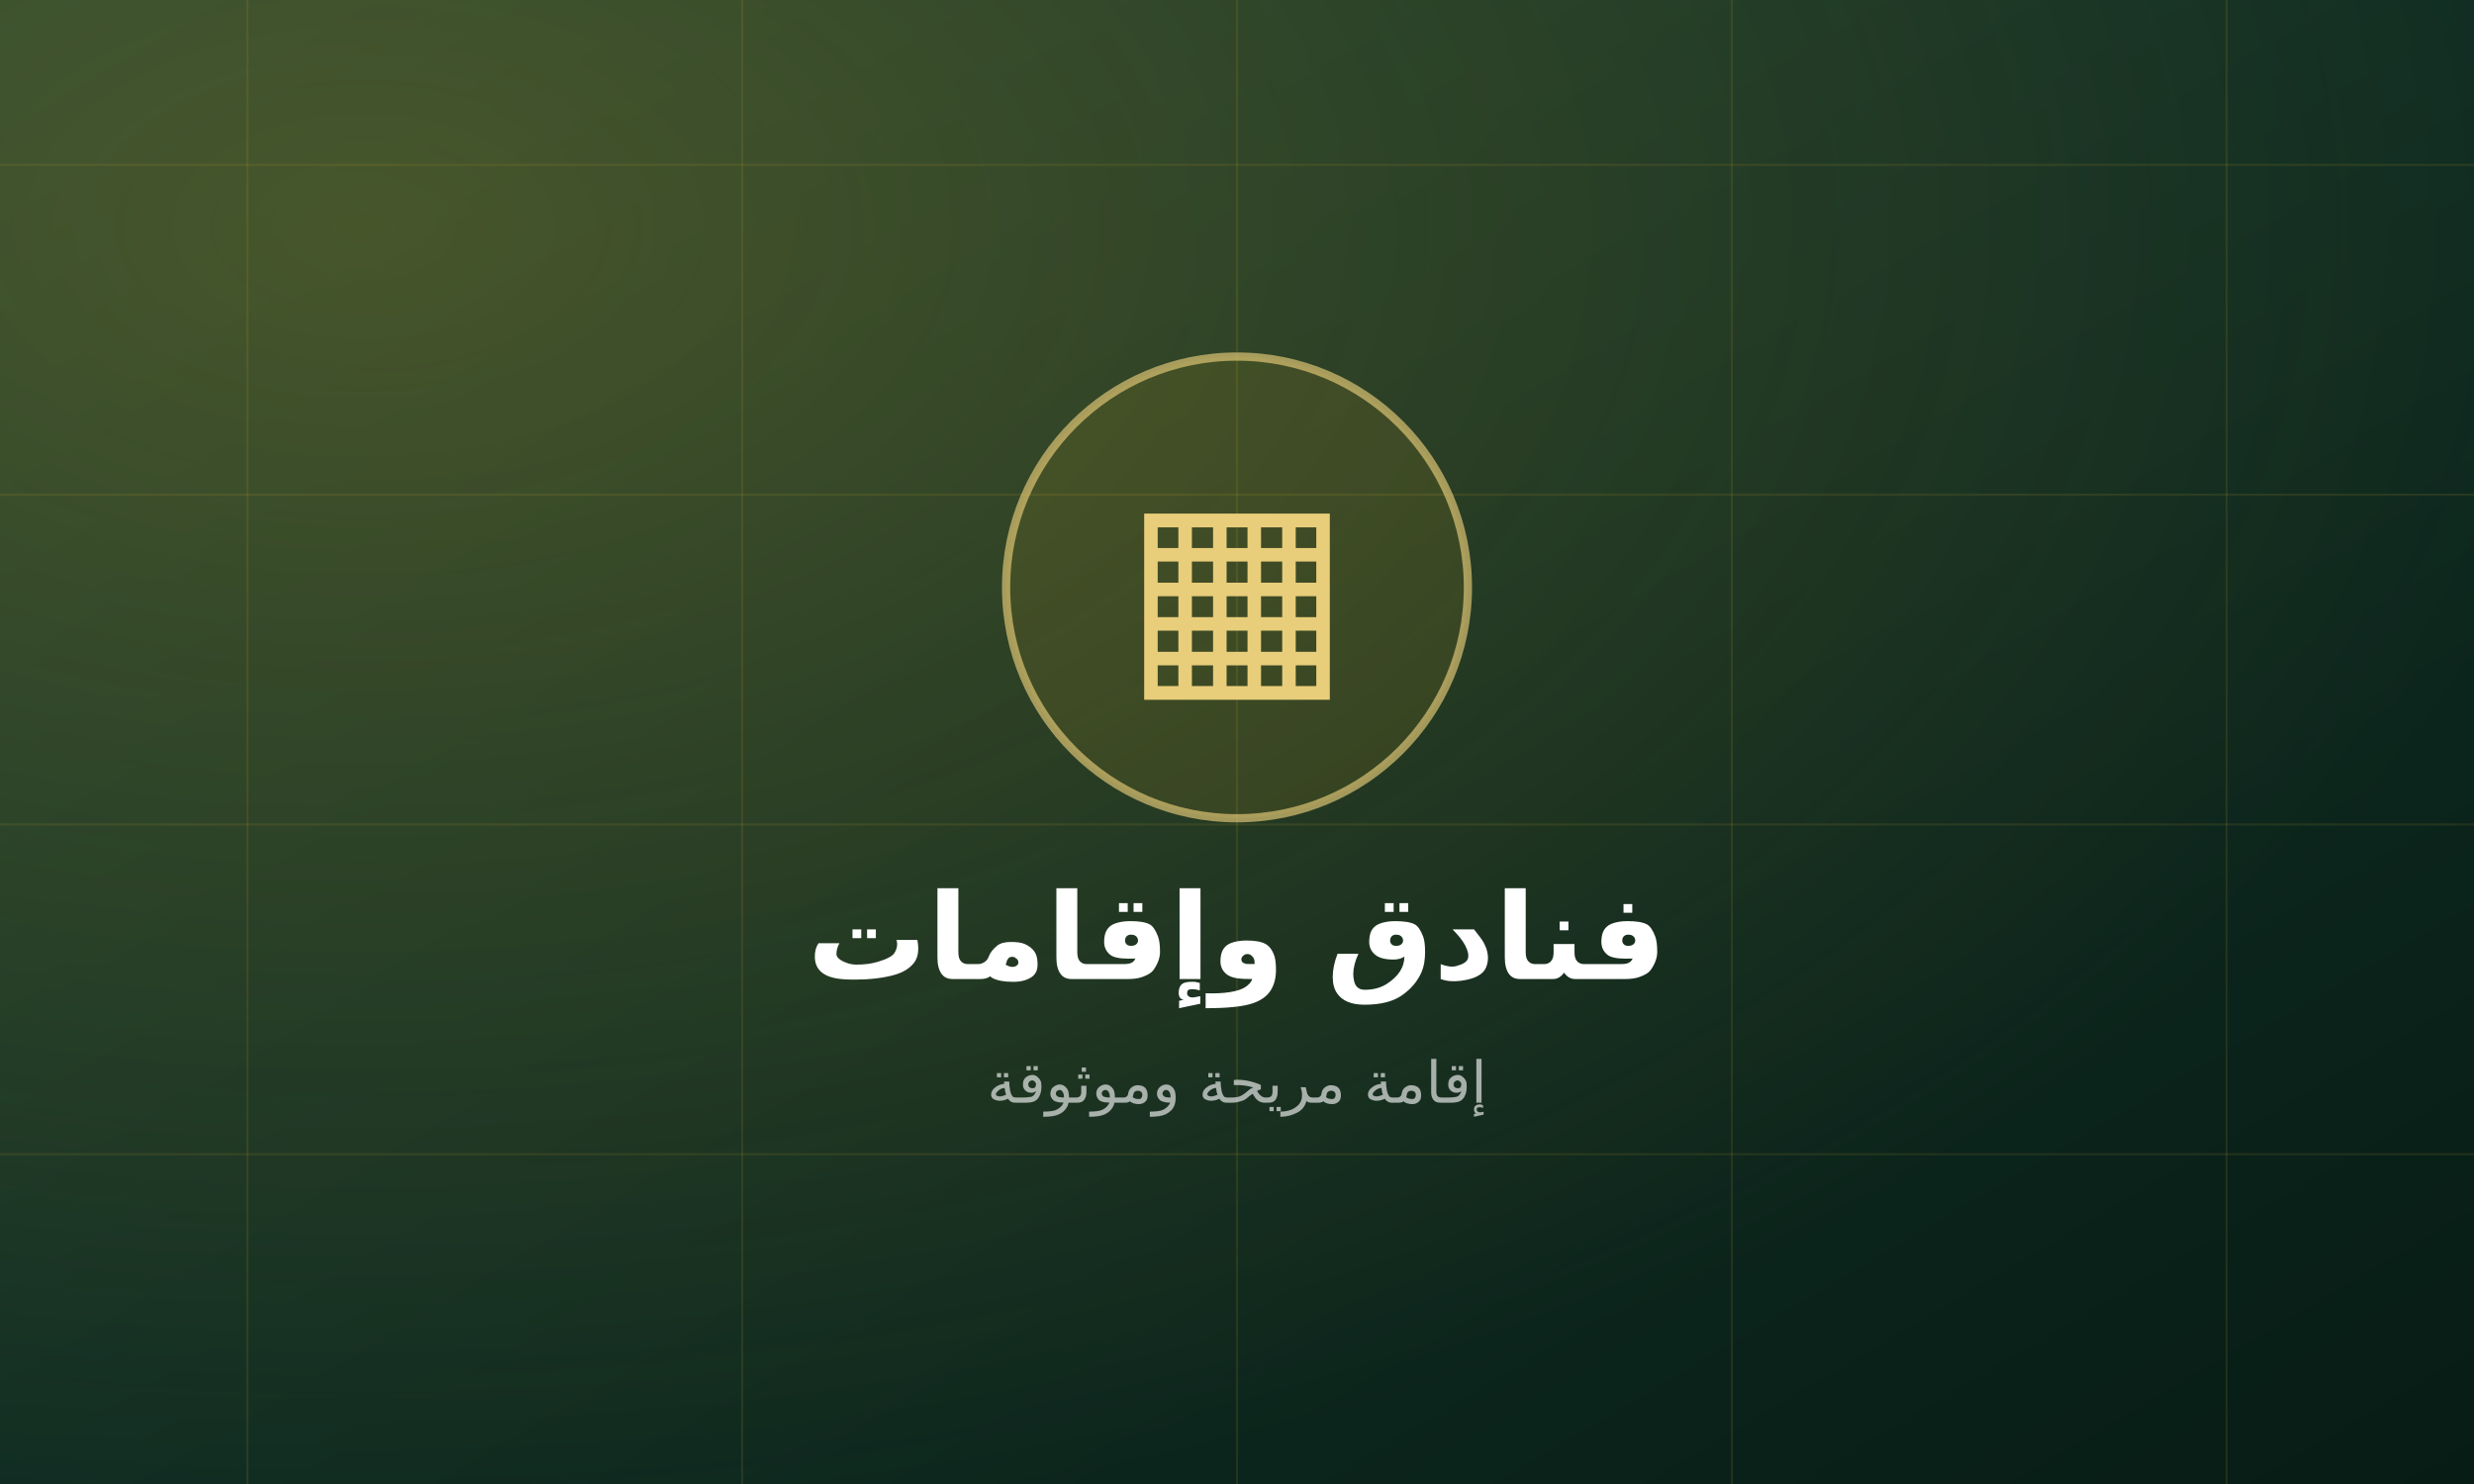
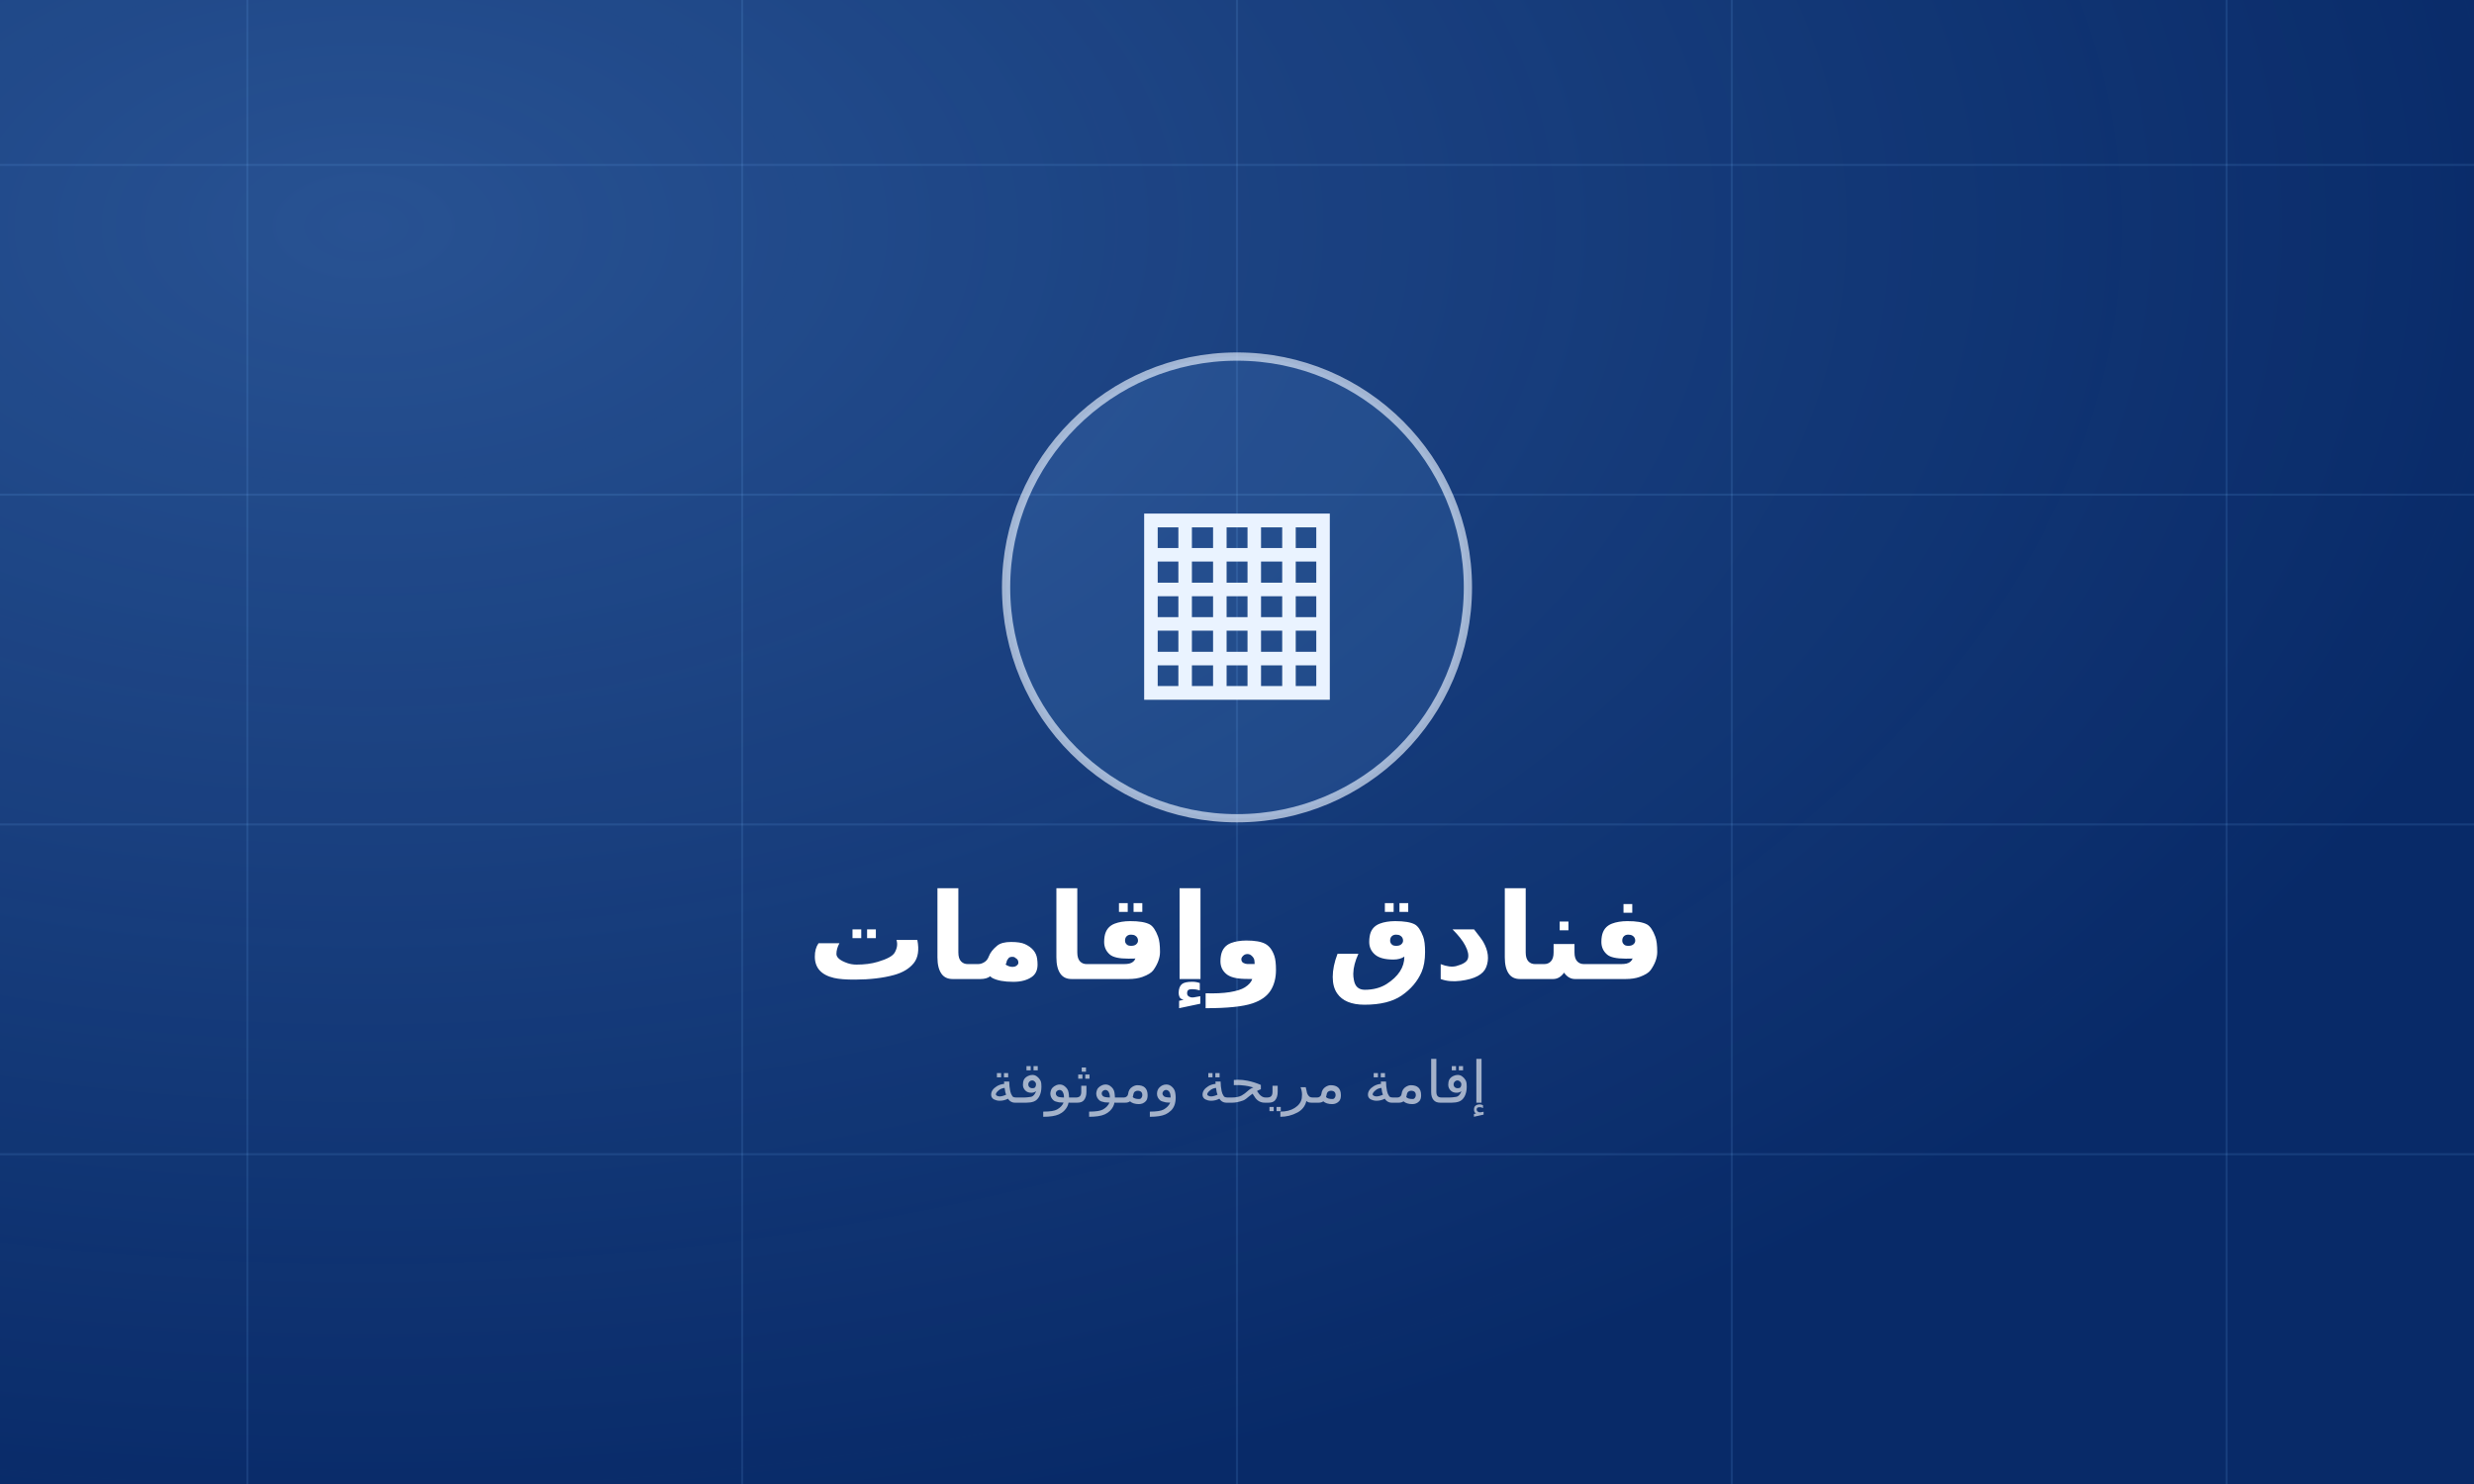
<svg xmlns="http://www.w3.org/2000/svg" viewBox="0 0 1200 720" role="img" aria-labelledby="t d">
  <defs>
    <linearGradient id="g" x1="0" y1="0" x2="1" y2="1">
-       <stop stop-color="#173d31" />
-       <stop offset="1" stop-color="#071c15" />
+       <stop stop-color="#082a68" />
+       <stop offset="1" stop-color="#082a68" />
    </linearGradient>
    <radialGradient id="r" cx=".15" cy=".15" r=".9">
-       <stop stop-color="#c9a227" stop-opacity=".28" />
-       <stop offset="1" stop-color="#c9a227" stop-opacity="0" />
+       <stop stop-color="#79b8ff" stop-opacity=".28" />
+       <stop offset="1" stop-color="#79b8ff" stop-opacity="0" />
    </radialGradient>
  </defs>
  <rect width="1200" height="720" fill="url(#g)" />
  <rect width="1200" height="720" fill="url(#r)" />
-   <g fill="none" stroke="#c9a227" stroke-opacity=".13">
+   <g fill="none" stroke="#79b8ff" stroke-opacity=".13">
    <path d="M0 80h1200M0 240h1200M0 400h1200M0 560h1200" />
    <path d="M120 0v720M360 0v720M600 0v720M840 0v720M1080 0v720" />
  </g>
-   <circle cx="600" cy="285" r="112" fill="#c9a227" fill-opacity=".12" stroke="#e8cd7a" stroke-opacity=".65" stroke-width="4" />
-   <text x="600" y="325" text-anchor="middle" fill="#e8cd7a" font-family="Arial,Tahoma,sans-serif" font-size="118">▦</text>
+   <circle cx="600" cy="285" r="112" fill="#79b8ff" fill-opacity=".12" stroke="#eaf3ff" stroke-opacity=".65" stroke-width="4" />
+   <text x="600" y="325" text-anchor="middle" fill="#eaf3ff" font-family="Arial,Tahoma,sans-serif" font-size="118">▦</text>
  <text x="600" y="475" text-anchor="middle" fill="#fff" font-family="Tahoma,Arial,sans-serif" font-size="58" font-weight="700">فنادق وإقامات</text>
  <text x="600" y="535" text-anchor="middle" fill="#fff" fill-opacity=".62" font-family="Tahoma,Arial,sans-serif" font-size="28">إقامة مريحة وموثوقة</text>
</svg>
